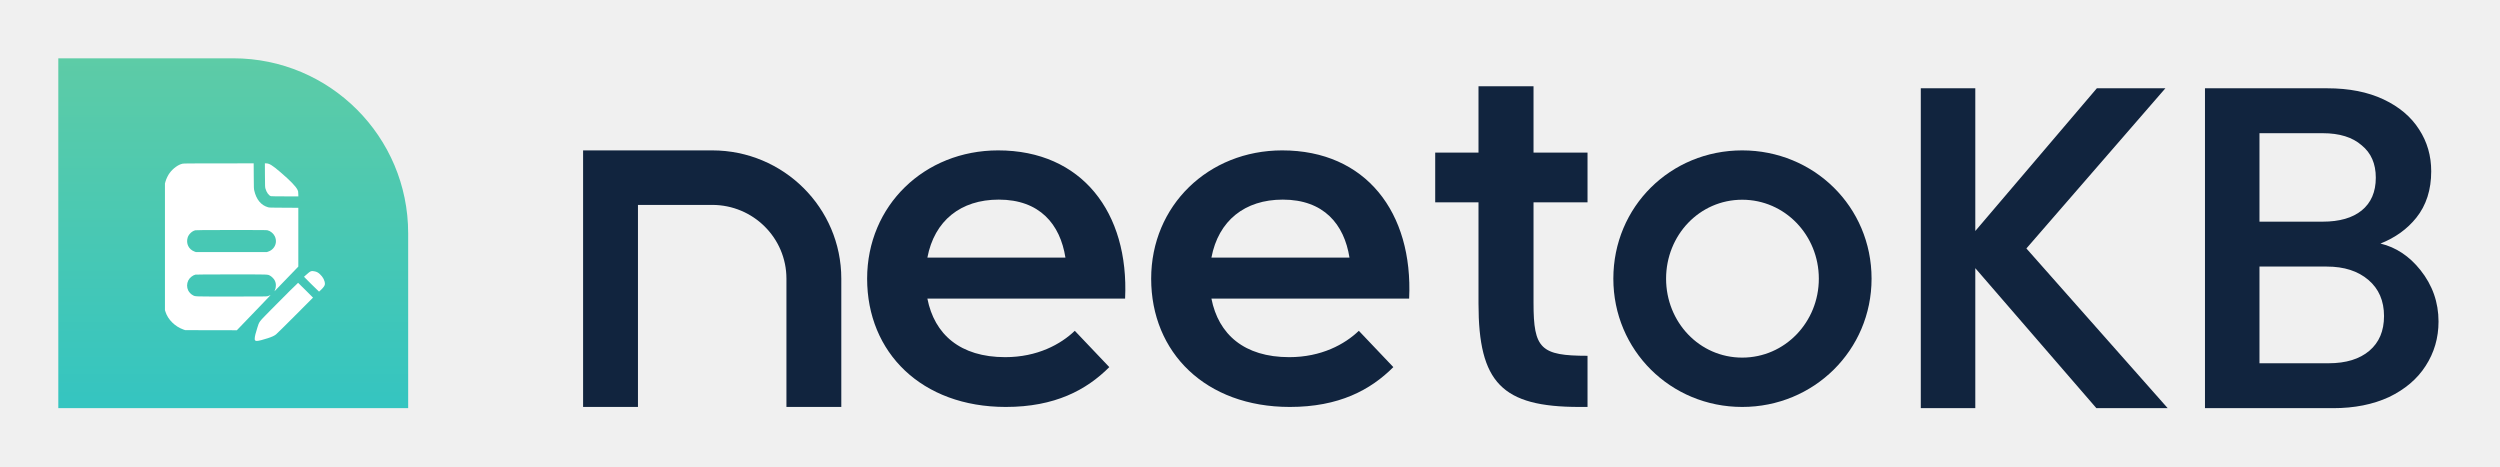
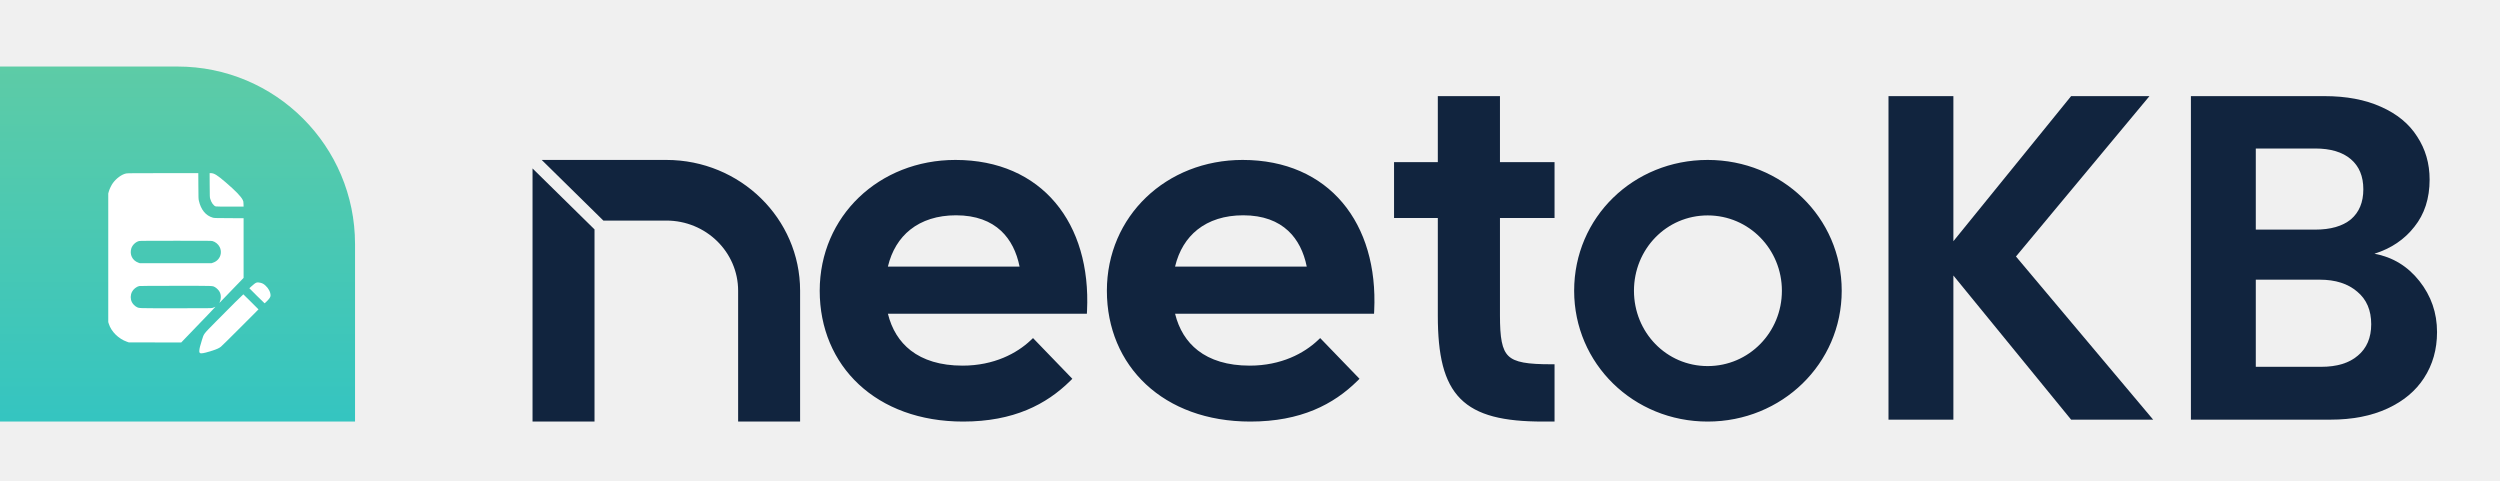
- <svg xmlns="http://www.w3.org/2000/svg" width="343" height="64" viewBox="0 0 343 64" fill="none">
-   <path d="M56 32C56 18.745 45.255 8 32 8H8V56H56V32Z" fill="url(#paint0_linear_3239_11075)" />
-   <path d="M25.047 22.459C24.457 22.583 23.754 23.091 23.271 23.739C23.057 24.024 22.804 24.549 22.706 24.9L22.631 25.172V33.861V42.55L22.708 42.791C23.035 43.837 24.02 44.812 25.152 45.207L25.404 45.295L28.951 45.303L32.498 45.309L33.81 43.944C34.535 43.192 35.578 42.108 36.13 41.534C36.682 40.96 37.13 40.488 37.127 40.483C37.121 40.477 37.069 40.499 37.011 40.526C36.954 40.557 36.833 40.603 36.742 40.633C36.586 40.68 36.364 40.683 31.773 40.683C26.53 40.683 26.843 40.691 26.489 40.521C26.236 40.4 25.951 40.112 25.821 39.846C25.613 39.42 25.618 38.915 25.835 38.473C26.008 38.116 26.442 37.765 26.818 37.679C26.9 37.66 28.548 37.649 31.746 37.649C37.031 37.649 36.682 37.638 37.039 37.817C37.261 37.929 37.572 38.24 37.684 38.462C37.819 38.728 37.862 38.94 37.846 39.242C37.835 39.489 37.819 39.555 37.676 39.914C37.662 39.95 37.662 39.961 37.681 39.942C37.695 39.925 38.066 39.544 38.502 39.091C38.939 38.638 39.663 37.885 40.114 37.422L40.929 36.576V32.543V28.51L38.947 28.499C37.044 28.491 36.954 28.488 36.767 28.433C35.812 28.159 35.161 27.365 34.884 26.141C34.829 25.899 34.823 25.792 34.815 24.148L34.804 22.413L30.022 22.415C25.898 22.418 25.212 22.424 25.047 22.459ZM36.715 31.596C37.116 31.7 37.514 32.03 37.698 32.406C37.975 32.971 37.89 33.625 37.478 34.078C37.291 34.283 37.094 34.415 36.822 34.511L36.605 34.588H31.746H26.887L26.692 34.517C25.887 34.223 25.492 33.413 25.75 32.587C25.89 32.134 26.343 31.703 26.799 31.593C26.911 31.566 27.998 31.56 31.746 31.557C35.979 31.555 36.572 31.56 36.715 31.596Z" fill="white" />
-   <path d="M36.35 24.037C36.361 25.61 36.361 25.674 36.422 25.88C36.567 26.398 36.88 26.832 37.171 26.915C37.226 26.931 37.992 26.942 39.101 26.942H40.935L40.924 26.588C40.913 26.247 40.91 26.228 40.815 26.033C40.578 25.558 39.826 24.781 38.484 23.631C37.35 22.659 36.946 22.412 36.488 22.412H36.342L36.35 24.037Z" fill="white" />
-   <path d="M42.643 37.227C42.517 37.271 42.283 37.449 41.94 37.765L41.709 37.976L42.725 38.995C43.283 39.552 43.755 40.011 43.771 40.011C43.79 40.011 43.939 39.876 44.101 39.709C44.438 39.371 44.578 39.149 44.578 38.959C44.576 38.501 44.315 37.998 43.876 37.6C43.648 37.394 43.489 37.307 43.217 37.238C42.972 37.175 42.799 37.172 42.643 37.227Z" fill="white" />
-   <path d="M39.773 39.893C39.166 40.494 38.002 41.664 37.184 42.495C35.465 44.242 35.586 44.08 35.301 44.98C35.065 45.724 34.971 46.108 34.952 46.38C34.938 46.605 34.941 46.619 35.007 46.696C35.07 46.773 35.092 46.778 35.251 46.776C35.476 46.773 36.102 46.619 36.736 46.405C37.346 46.204 37.618 46.075 37.867 45.883C37.975 45.801 39.158 44.631 40.503 43.283L42.946 40.834L41.931 39.819C41.373 39.259 40.907 38.803 40.896 38.803C40.885 38.803 40.38 39.294 39.773 39.893Z" fill="white" />
-   <path d="M80 20.633V55.833H87.528V28.113H97.714C103.339 28.113 107.899 32.644 107.899 38.233V55.833H115.427V38.233C115.427 28.513 107.497 20.633 97.714 20.633H80Z" fill="#11243E" />
-   <path fill-rule="evenodd" clip-rule="evenodd" d="M146.177 35.341C145.455 30.761 142.646 27.387 137.028 27.387C131.81 27.387 128.199 30.277 127.237 35.341H146.177ZM137.911 49.002C142.325 49.002 145.535 47.234 147.462 45.386L152.197 50.368C149.066 53.503 144.734 55.833 137.992 55.833C126.434 55.833 118.97 48.361 118.97 38.235C118.97 28.189 126.836 20.633 136.946 20.633C148.423 20.633 154.924 29.152 154.364 40.967H127.237C128.199 45.87 131.73 49.002 137.911 49.002Z" fill="#11243E" />
-   <path fill-rule="evenodd" clip-rule="evenodd" d="M185.148 35.341C184.426 30.761 181.616 27.387 175.998 27.387C170.78 27.387 167.169 30.277 166.207 35.341H185.148ZM176.881 49.002C181.295 49.002 184.505 47.234 186.432 45.386L191.167 50.368C188.036 53.503 183.704 55.833 176.962 55.833C165.404 55.833 157.94 48.361 157.94 38.235C157.94 28.189 165.807 20.633 175.916 20.633C187.393 20.633 193.894 29.152 193.334 40.967H166.207C167.169 45.87 170.7 49.002 176.881 49.002Z" fill="#11243E" />
-   <path fill-rule="evenodd" clip-rule="evenodd" d="M196.91 20.937H202.851V11.833H210.4V20.937H217.809V27.761H210.4V41.588C210.4 47.843 211.378 48.814 217.809 48.814V55.833H216.691C206.066 55.833 202.851 52.497 202.851 41.658V27.761H196.91V20.937Z" fill="#11243E" />
-   <path fill-rule="evenodd" clip-rule="evenodd" d="M249.544 38.234C249.544 32.276 244.9 27.403 239.031 27.403C233.16 27.403 228.587 32.276 228.587 38.234C228.587 44.19 233.16 49.064 239.031 49.064C244.9 49.064 249.544 44.19 249.544 38.234ZM221.351 38.234C221.351 28.351 229.201 20.633 239.031 20.633C248.861 20.633 256.779 28.351 256.779 38.234C256.779 48.049 248.861 55.833 239.031 55.833C229.201 55.833 221.351 48.049 221.351 38.234Z" fill="#11243E" />
-   <path d="M287.701 55.833L270.844 36.344V55.833H263.7V12.28H270.844V32.145L287.764 12.28H296.725L277.8 34.088L297.039 55.833H287.701Z" fill="#11243E" />
-   <path d="M326.002 33.461C328.341 33.879 330.326 35.112 331.955 37.159C333.584 39.206 334.399 41.525 334.399 44.115C334.399 46.329 333.814 48.334 332.644 50.131C331.516 51.885 329.866 53.285 327.694 54.329C325.521 55.332 322.994 55.833 320.111 55.833H302.69V12.28H319.296C322.262 12.28 324.811 12.781 326.942 13.784C329.072 14.787 330.681 16.145 331.767 17.857C332.853 19.529 333.396 21.409 333.396 23.497C333.396 26.004 332.728 28.093 331.391 29.764C330.054 31.435 328.258 32.668 326.002 33.461ZM309.834 30.579H318.67C321.009 30.579 322.826 30.056 324.122 29.012C325.458 27.926 326.127 26.38 326.127 24.375C326.127 22.411 325.458 20.886 324.122 19.8C322.826 18.672 321.009 18.108 318.67 18.108H309.834V30.579ZM319.484 50.005C321.907 50.005 323.808 49.42 325.187 48.251C326.566 47.081 327.255 45.452 327.255 43.363C327.255 41.232 326.524 39.54 325.062 38.287C323.599 37.033 321.657 36.407 319.234 36.407H309.834V50.005H319.484Z" fill="#11243E" />
-   <path fill-rule="evenodd" clip-rule="evenodd" d="M263.533 12.113H271.011V31.693L287.687 12.113H297.091L278.022 34.087L297.409 56H287.625L271.011 36.791V56H263.533V12.113ZM263.867 12.447V55.667H270.677V35.897L287.778 55.667H296.669L277.578 34.089L296.36 12.447H287.841L270.677 32.598V12.447H263.867ZM302.523 12.113H319.296C322.281 12.113 324.855 12.618 327.013 13.633C329.167 14.647 330.801 16.024 331.907 17.767C333.011 19.466 333.563 21.378 333.563 23.497C333.563 26.035 332.885 28.163 331.521 29.868C330.272 31.43 328.629 32.612 326.599 33.416C328.737 33.93 330.566 35.146 332.085 37.055C333.738 39.131 334.566 41.486 334.566 44.115C334.566 46.36 333.972 48.397 332.784 50.222C331.637 52.006 329.961 53.424 327.766 54.48L327.763 54.481C325.565 55.495 323.013 56 320.111 56H302.523V12.113ZM302.856 12.447V55.667H320.111C322.974 55.667 325.476 55.169 327.623 54.179C329.771 53.145 331.395 51.765 332.504 50.041C333.656 48.272 334.232 46.298 334.232 44.115C334.232 41.563 333.431 39.28 331.825 37.263C330.218 35.244 328.268 34.035 325.972 33.625L325.349 33.514L325.946 33.304C328.176 32.52 329.946 31.304 331.261 29.66C332.57 28.023 333.23 25.973 333.23 23.497C333.23 21.439 332.695 19.591 331.627 17.948L331.626 17.947C330.559 16.265 328.977 14.926 326.871 13.935C324.767 12.945 322.244 12.447 319.296 12.447H302.856ZM309.667 17.941H318.67C321.033 17.941 322.894 18.511 324.229 19.672C325.609 20.795 326.294 22.37 326.294 24.375C326.294 26.421 325.609 28.018 324.227 29.141C322.892 30.218 321.032 30.745 318.67 30.745H309.667V17.941ZM310 18.275V30.412H318.67C320.986 30.412 322.761 29.895 324.017 28.882C325.308 27.833 325.96 26.339 325.96 24.375C325.96 22.453 325.309 20.979 324.016 19.929L324.012 19.926C322.757 18.832 320.984 18.275 318.67 18.275H310ZM309.667 36.24H319.234C321.686 36.24 323.67 36.875 325.17 38.16C326.673 39.449 327.422 41.189 327.422 43.363C327.422 45.492 326.717 47.171 325.295 48.378C323.877 49.581 321.933 50.172 319.484 50.172H309.667V36.24ZM310 36.573V49.839H319.484C321.881 49.839 323.739 49.26 325.079 48.124C326.414 46.991 327.088 45.411 327.088 43.363C327.088 41.275 326.374 39.631 324.953 38.413C323.528 37.192 321.628 36.573 319.234 36.573H310Z" fill="#11243E" />
+ <svg xmlns="http://www.w3.org/2000/svg" width="338" height="65" viewBox="0 0 338 65" fill="none">
+   <path d="M48 32.996C48 19.741 37.255 8.996 24 8.996H0V56.996H48V32.996Z" fill="url(#paint0_linear_3688_21394)" />
+   <path d="M17.052 23.453C16.461 23.576 15.759 24.084 15.275 24.732C15.061 25.018 14.809 25.542 14.71 25.893L14.636 26.165V34.854V43.543L14.713 43.785C15.039 44.831 16.025 45.806 17.156 46.201L17.409 46.289L20.956 46.297L24.503 46.302L25.815 44.938C26.54 44.186 27.583 43.101 28.135 42.528C28.686 41.954 29.134 41.481 29.131 41.476C29.126 41.471 29.073 41.492 29.016 41.52C28.958 41.55 28.837 41.597 28.747 41.627C28.59 41.674 28.368 41.676 23.778 41.676C18.534 41.676 18.847 41.685 18.493 41.514C18.24 41.394 17.955 41.105 17.826 40.839C17.617 40.414 17.623 39.908 17.84 39.467C18.012 39.11 18.446 38.758 18.822 38.673C18.905 38.654 20.552 38.643 23.75 38.643C29.035 38.643 28.686 38.632 29.043 38.81C29.266 38.923 29.576 39.233 29.689 39.456C29.823 39.722 29.867 39.933 29.851 40.235C29.84 40.482 29.823 40.548 29.68 40.908C29.666 40.944 29.666 40.954 29.686 40.935C29.7 40.919 30.07 40.537 30.507 40.084C30.943 39.631 31.668 38.879 32.118 38.415L32.934 37.569V33.536V29.504L30.951 29.493C29.049 29.484 28.958 29.482 28.771 29.427C27.816 29.152 27.166 28.359 26.888 27.134C26.833 26.893 26.828 26.786 26.82 25.141L26.809 23.406L22.026 23.409C17.903 23.412 17.216 23.417 17.052 23.453ZM28.719 32.589C29.12 32.694 29.518 33.023 29.702 33.399C29.98 33.965 29.894 34.618 29.483 35.071C29.296 35.277 29.098 35.409 28.826 35.505L28.61 35.582H23.75H18.891L18.696 35.51C17.892 35.217 17.496 34.407 17.755 33.58C17.895 33.127 18.348 32.696 18.803 32.587C18.916 32.559 20.003 32.554 23.75 32.551C27.984 32.548 28.577 32.554 28.719 32.589Z" fill="white" />
+   <path d="M28.349 25.031C28.36 26.604 28.36 26.668 28.42 26.873C28.566 27.392 28.879 27.826 29.17 27.909C29.225 27.925 29.991 27.936 31.1 27.936H32.934L32.924 27.582C32.913 27.241 32.91 27.222 32.814 27.027C32.578 26.552 31.825 25.775 30.483 24.625C29.349 23.653 28.945 23.406 28.486 23.406H28.341L28.349 25.031Z" fill="white" />
+   <path d="M34.645 38.22C34.518 38.264 34.285 38.443 33.942 38.759L33.711 38.97L34.727 39.989C35.284 40.546 35.757 41.005 35.773 41.005C35.792 41.005 35.941 40.87 36.102 40.703C36.44 40.365 36.58 40.142 36.58 39.953C36.578 39.494 36.317 38.992 35.877 38.594C35.65 38.388 35.49 38.3 35.218 38.231C34.974 38.168 34.801 38.166 34.645 38.22Z" fill="white" />
+   <path d="M31.773 40.885C31.166 41.486 30.002 42.656 29.184 43.488C27.465 45.235 27.585 45.073 27.3 45.973C27.064 46.718 26.97 47.102 26.951 47.374C26.937 47.599 26.94 47.613 27.006 47.69C27.069 47.767 27.091 47.772 27.25 47.769C27.476 47.767 28.102 47.613 28.736 47.399C29.346 47.198 29.618 47.069 29.867 46.877C29.975 46.794 31.158 45.625 32.504 44.276L34.948 41.827L33.932 40.81C33.374 40.25 32.908 39.794 32.897 39.794C32.886 39.794 32.38 40.286 31.773 40.885Z" fill="white" />
+   <path fill-rule="evenodd" clip-rule="evenodd" d="M90.087 21.623H73.24L81.575 29.821H90.087C95.451 29.821 99.795 34.071 99.795 39.309V56.996H108.174V39.309C108.174 29.538 100.074 21.623 90.087 21.623ZM80.379 31.014L71.999 22.773V56.996H80.379V31.014ZM144.981 51.212L139.664 45.708L139.345 46.009C137.5 47.751 134.408 49.434 130.134 49.434C127.13 49.434 124.814 48.685 123.139 47.39C121.593 46.193 120.559 44.503 120.046 42.421H146.946L146.966 42.009C147.248 36.137 145.75 31.04 142.685 27.403C139.614 23.758 135.007 21.623 129.173 21.623C118.87 21.623 110.825 29.212 110.825 39.311C110.825 44.384 112.727 48.814 116.119 51.973C119.51 55.132 124.362 56.996 130.215 56.996C137.052 56.996 141.479 54.663 144.679 51.511L144.981 51.212ZM183.806 51.212L178.489 45.708L178.17 46.009C176.325 47.751 173.233 49.434 168.959 49.434C165.955 49.434 163.639 48.685 161.964 47.39C160.418 46.193 159.384 44.503 158.871 42.421H185.771L185.791 42.009C186.073 36.137 184.575 31.04 181.51 27.403C178.439 23.758 173.832 21.623 167.998 21.623C157.695 21.623 149.65 29.212 149.65 39.311C149.65 44.384 151.552 48.814 154.944 51.973C158.336 55.132 163.187 56.996 169.04 56.996C175.877 56.996 180.304 54.663 183.504 51.511L183.806 51.212ZM194.393 21.92H188.475V29.475H194.393V42.666C194.393 47.993 195.188 51.624 197.443 53.901C199.7 56.182 203.311 56.996 208.621 56.996H210.174V49.249H209.735C208.137 49.249 206.91 49.189 205.961 49.012C205.015 48.836 204.386 48.55 203.949 48.13C203.513 47.71 203.219 47.11 203.038 46.207C202.855 45.3 202.794 44.126 202.794 42.597V29.475H210.174V21.92H202.794V12.996H194.393V21.92ZM129.255 29.108C131.961 29.108 133.945 29.905 135.34 31.205C136.631 32.409 137.452 34.079 137.846 36.041H120.043C120.556 33.892 121.602 32.214 123.064 31.049C124.642 29.793 126.738 29.108 129.255 29.108ZM168.08 29.108C170.786 29.108 172.77 29.905 174.165 31.205C175.457 32.409 176.278 34.079 176.671 36.041H158.868C159.381 33.892 160.427 32.214 161.889 31.049C163.467 29.793 165.563 29.108 168.08 29.108ZM230.878 29.124C236.468 29.124 240.912 33.694 240.912 39.31C240.912 44.925 236.468 49.494 230.878 49.494C225.291 49.494 220.912 44.928 220.912 39.31C220.912 33.69 225.291 29.124 230.878 29.124ZM230.878 21.623C220.846 21.623 212.825 29.378 212.825 39.31C212.825 49.173 220.845 56.996 230.878 56.996C240.909 56.996 249 49.175 249 39.31C249 29.376 240.908 21.623 230.878 21.623Z" fill="#11243E" />
+   <path d="M280.015 56.737L264.098 37.248V56.737H255.324V12.996H264.098V32.61L280.015 12.996H290.606L272.558 34.678L291.107 56.737H280.015Z" fill="#11243E" />
+   <path d="M321.027 34.302C323.492 34.762 325.518 35.994 327.106 38C328.693 40.005 329.487 42.303 329.487 44.893C329.487 47.233 328.902 49.3 327.732 51.097C326.604 52.852 324.954 54.23 322.782 55.233C320.609 56.236 318.04 56.737 315.074 56.737H296.211V12.996H314.259C317.225 12.996 319.774 13.476 321.904 14.437C324.077 15.398 325.706 16.735 326.792 18.448C327.92 20.16 328.484 22.103 328.484 24.276C328.484 26.824 327.795 28.955 326.416 30.668C325.079 32.38 323.283 33.592 321.027 34.302ZM304.984 31.044H313.006C315.094 31.044 316.703 30.584 317.831 29.665C318.959 28.704 319.523 27.346 319.523 25.592C319.523 23.837 318.959 22.479 317.831 21.518C316.703 20.557 315.094 20.077 313.006 20.077H304.984V31.044ZM313.82 49.593C315.951 49.593 317.601 49.092 318.771 48.089C319.982 47.086 320.588 45.666 320.588 43.828C320.588 41.948 319.962 40.485 318.708 39.441C317.455 38.355 315.763 37.812 313.632 37.812H304.984V49.593H313.82Z" fill="#11243E" />
  <defs>
-     <linearGradient id="paint0_linear_3239_11075" x1="32.294" y1="89.943" x2="32.294" y2="-1.511" gradientUnits="userSpaceOnUse">
+     <linearGradient id="paint0_linear_3688_21394" x1="24.294" y1="90.938" x2="24.294" y2="-0.516" gradientUnits="userSpaceOnUse">
      <stop stop-color="#18C0D3" />
      <stop offset="1" stop-color="#65CDA1" />
    </linearGradient>
  </defs>
</svg>
